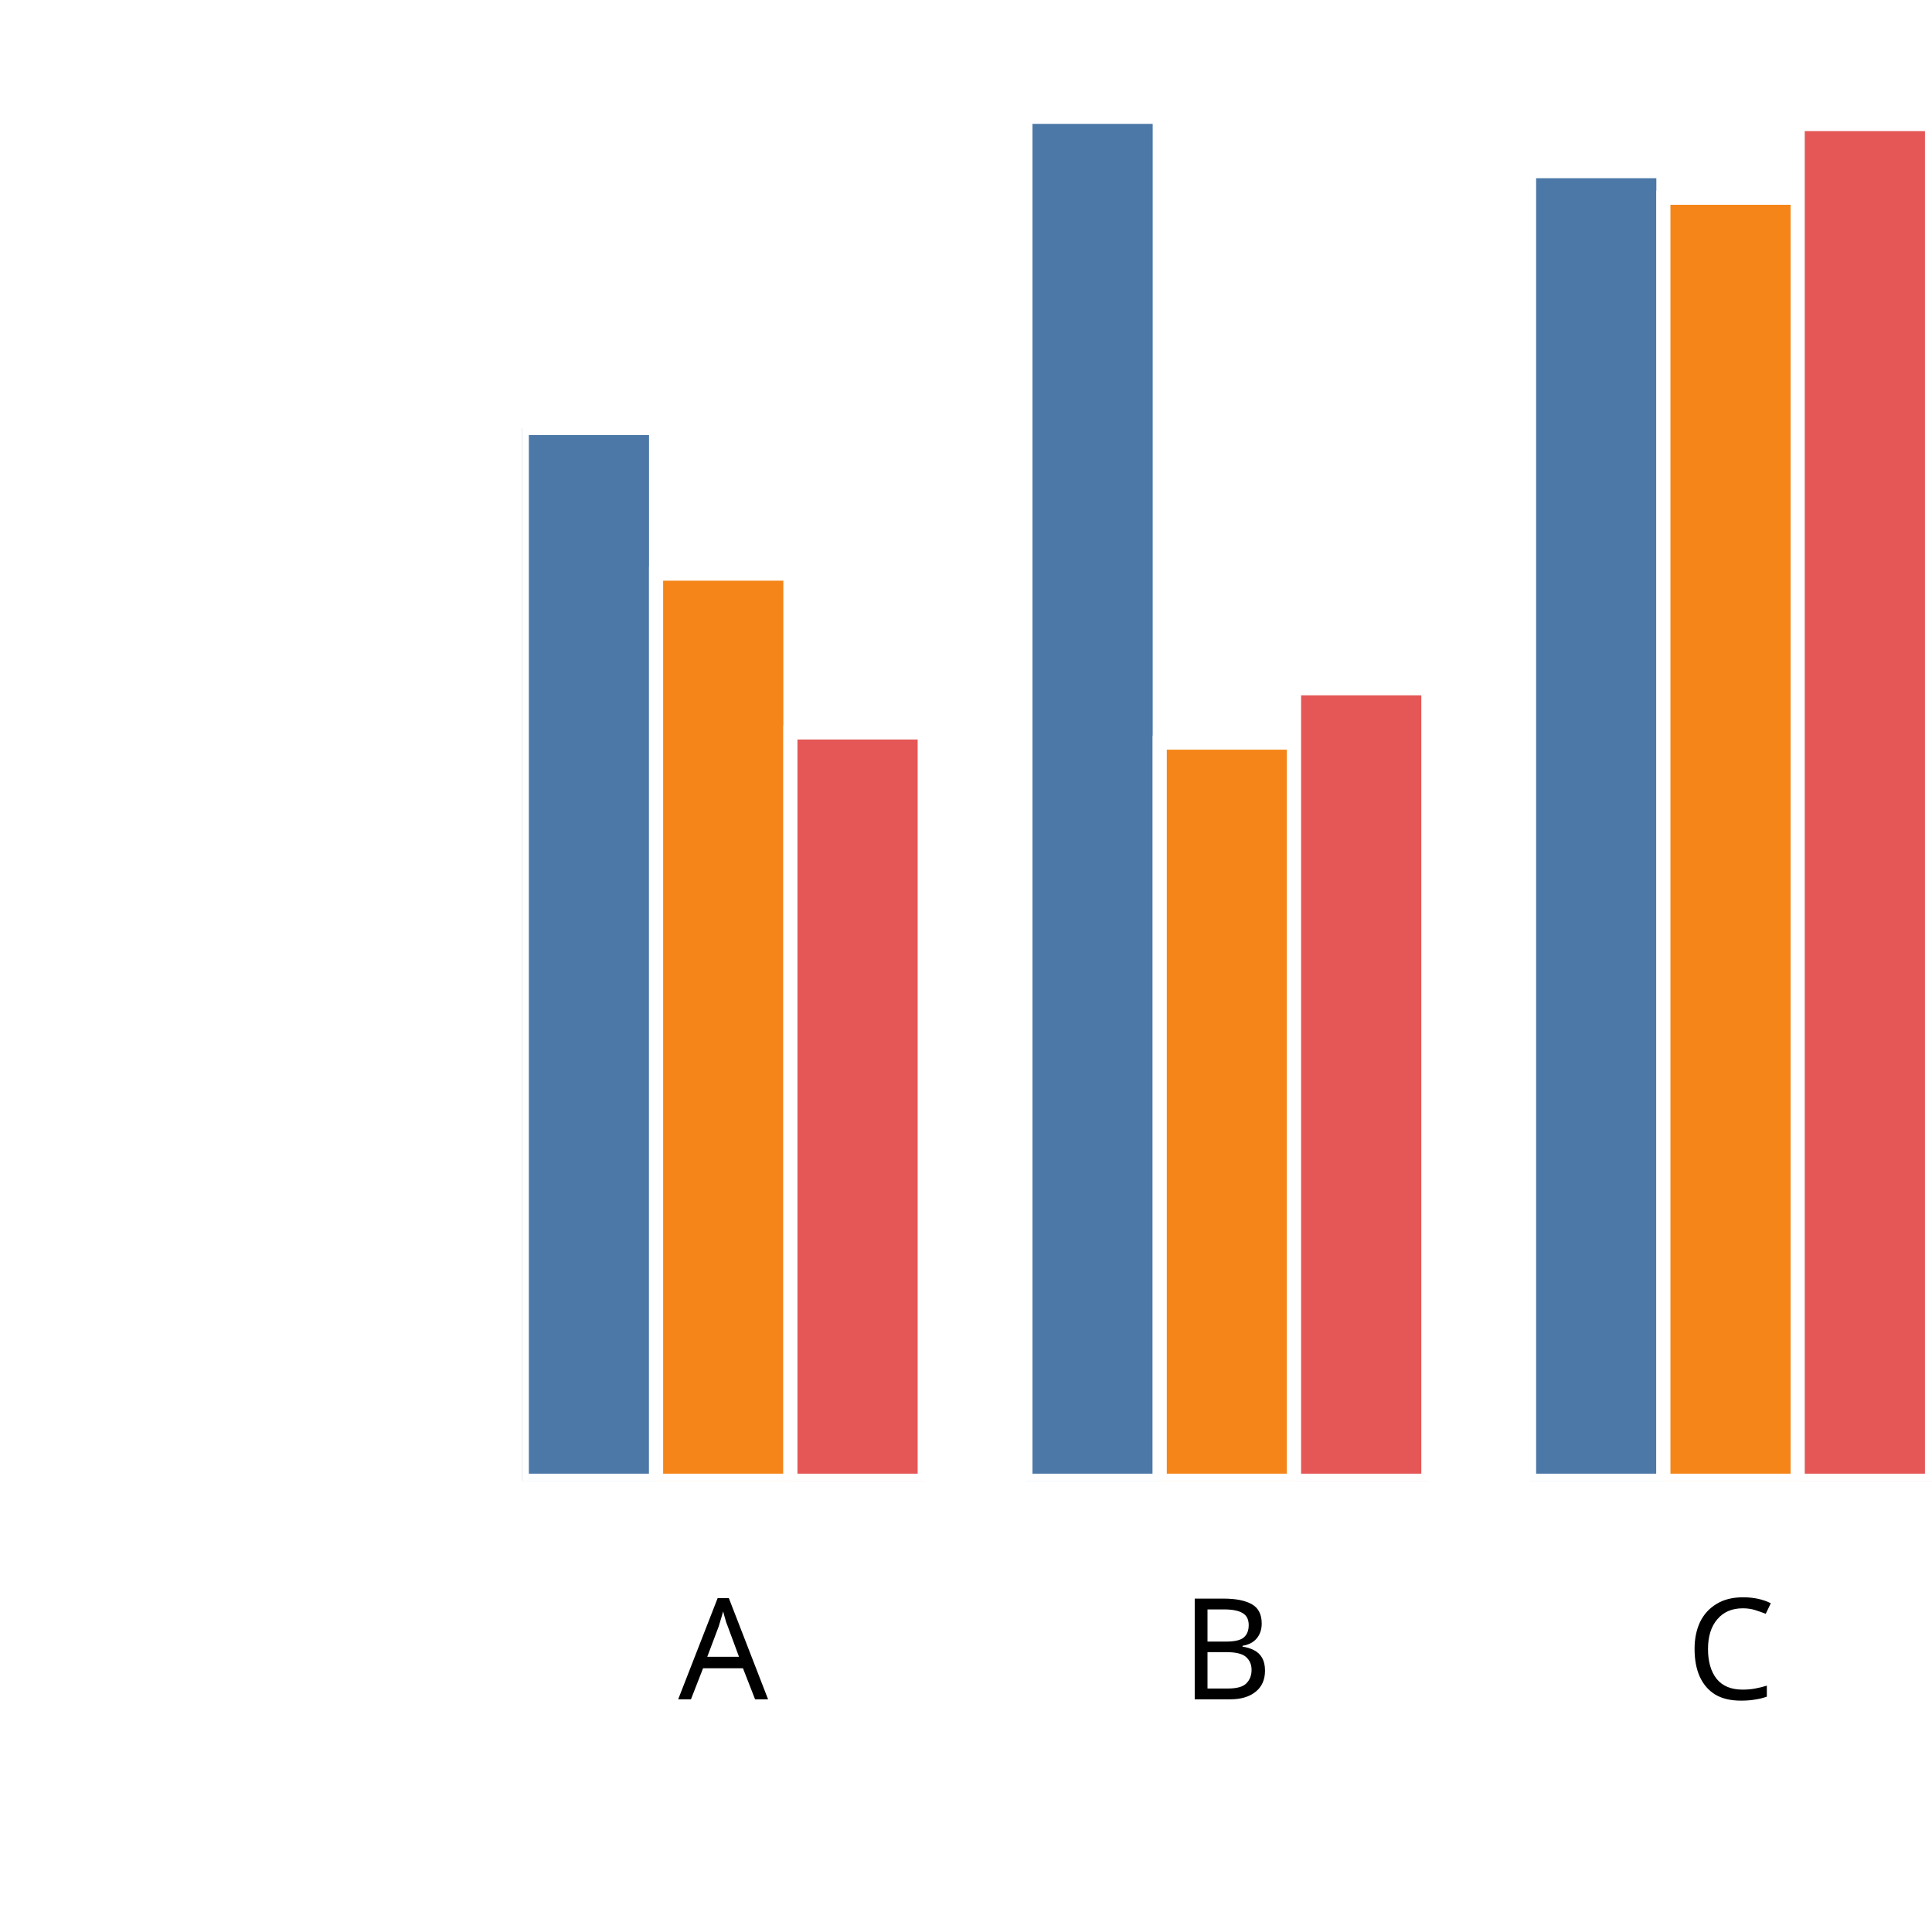
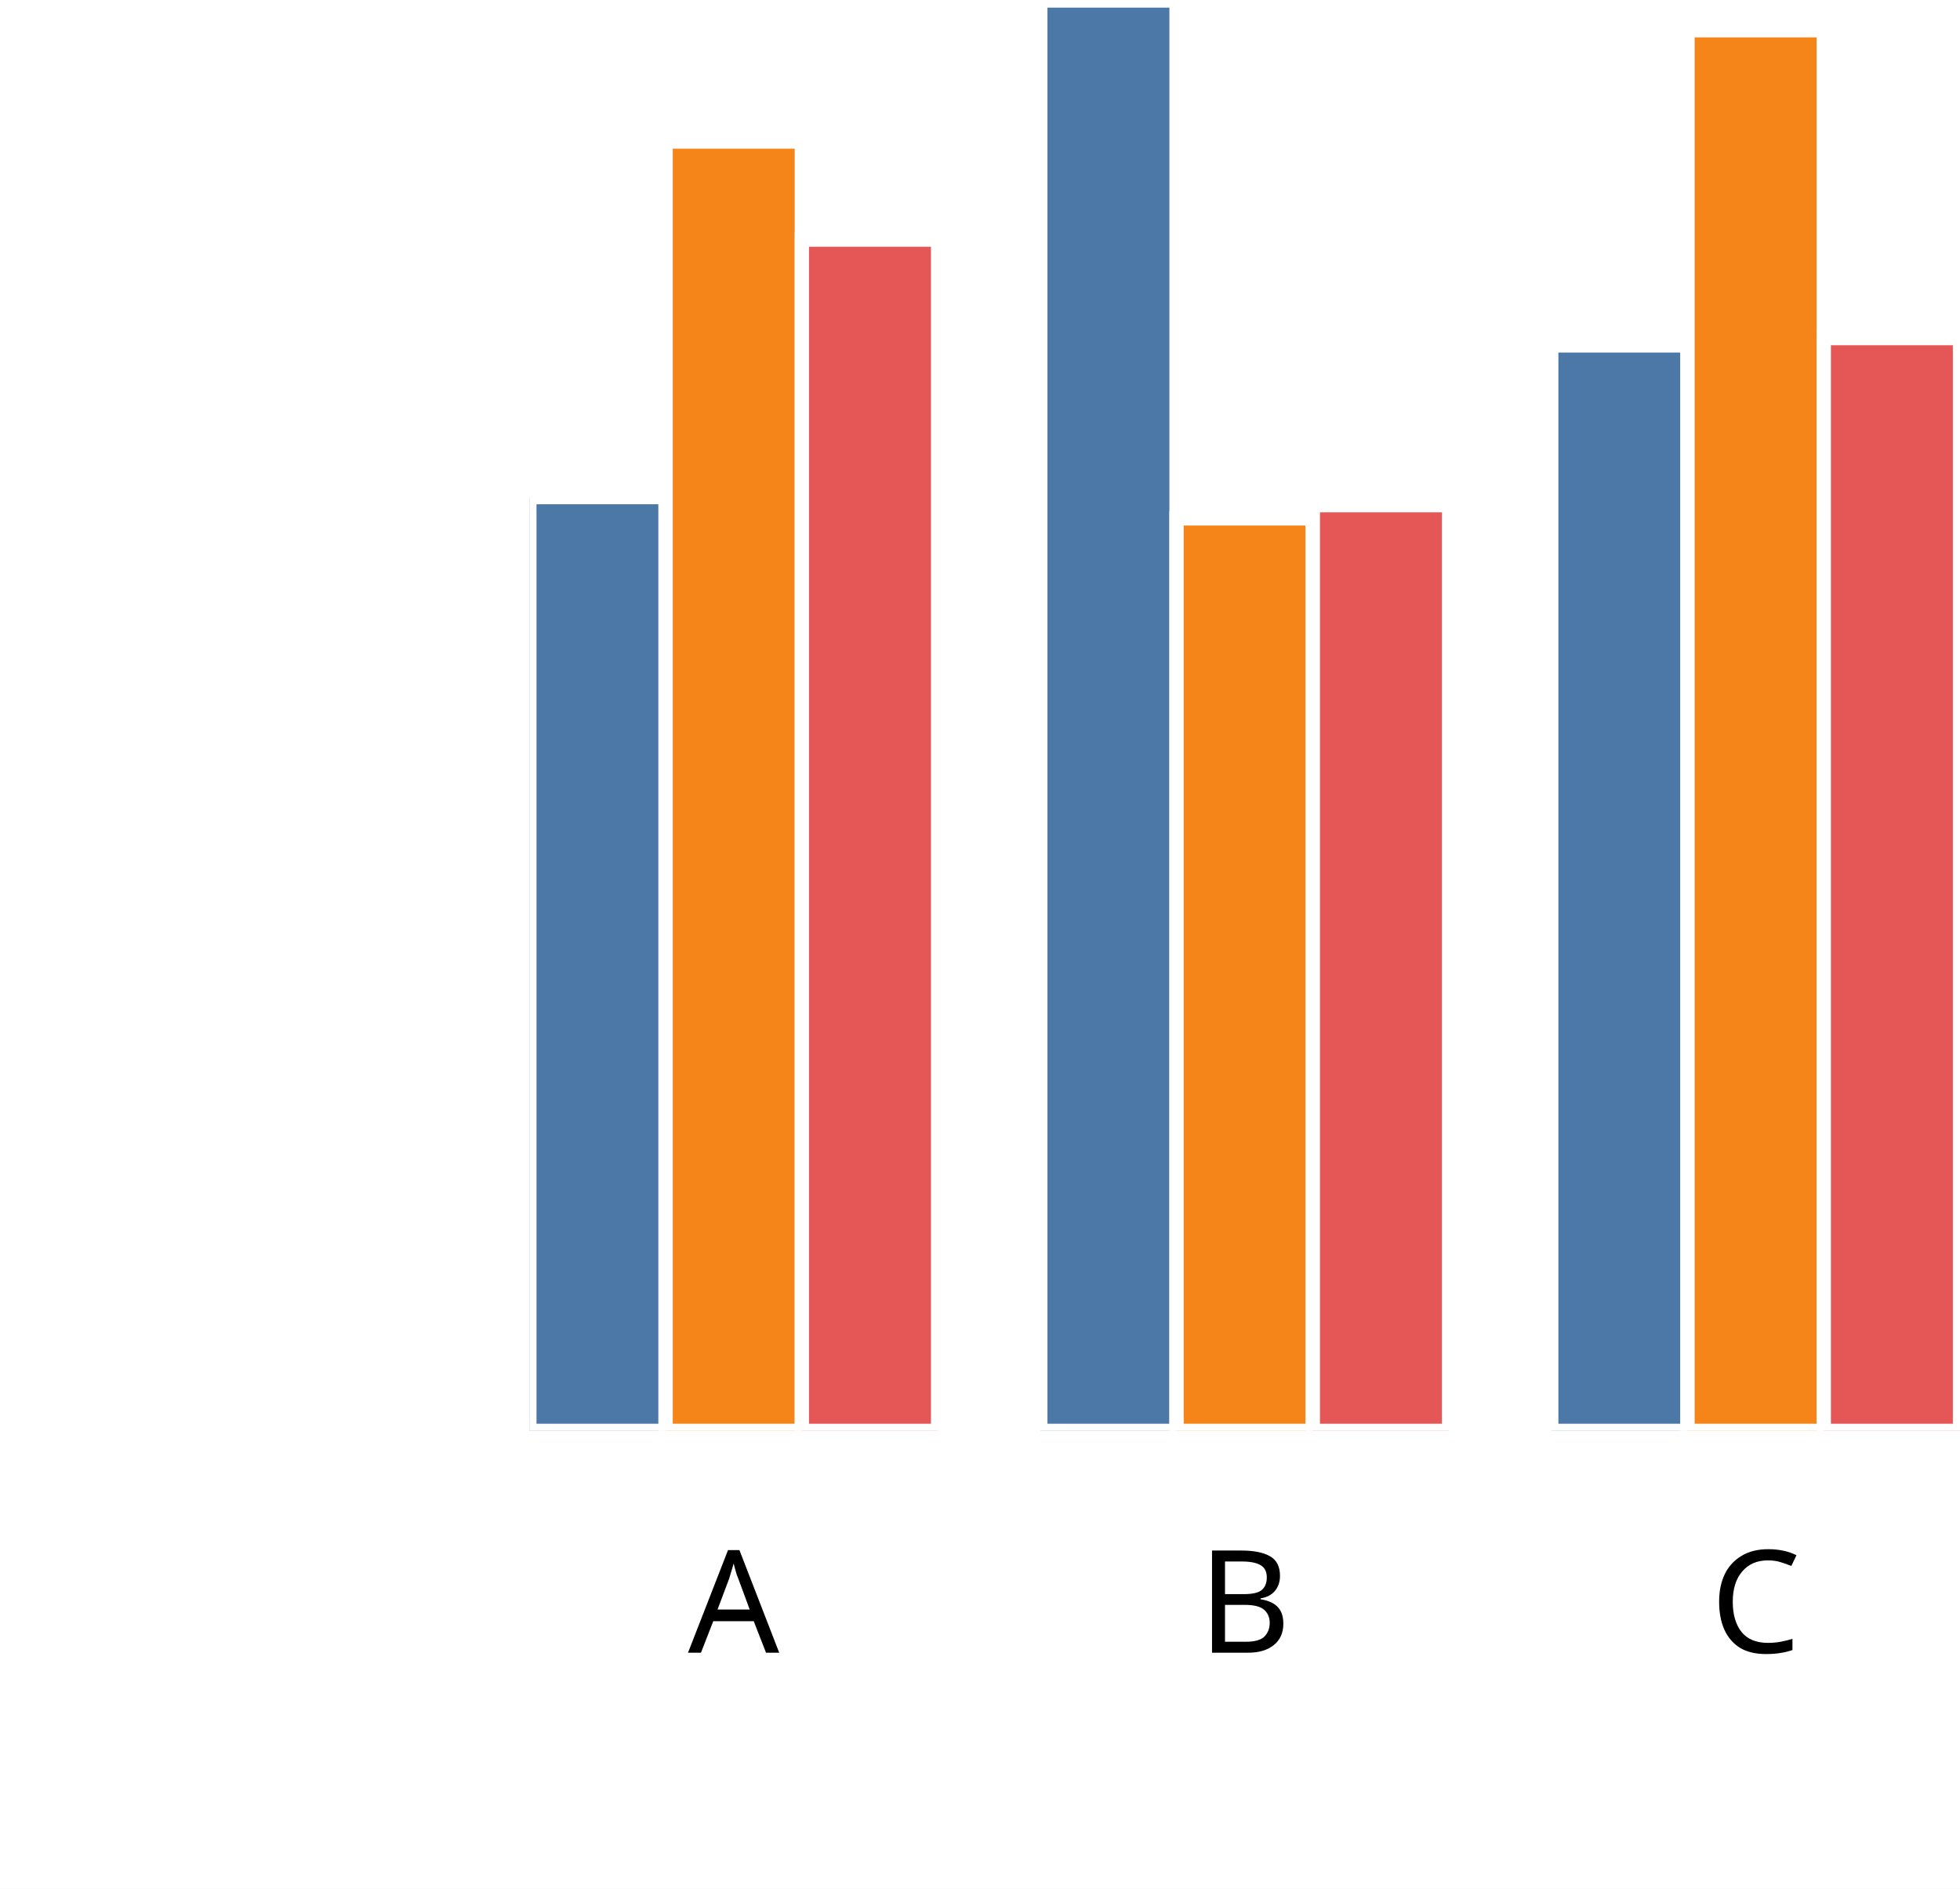
- <svg xmlns="http://www.w3.org/2000/svg" version="1.1" class="marks" width="137" height="137" viewBox="0 0 137 137">
-   <rect width="137" height="137" fill="white" />
-   <g fill="none" stroke-miterlimit="10" transform="translate(37,5)">
+ <svg xmlns="http://www.w3.org/2000/svg" version="1.1" class="marks" width="137" height="132" viewBox="0 0 137 132">
+   <rect width="137" height="132" fill="white" />
+   <g fill="none" stroke-miterlimit="10" transform="translate(37,0)">
    <g class="mark-group role-frame root" role="graphics-object" aria-roledescription="group mark container">
      <g transform="translate(0,0)">
        <path class="background" aria-hidden="true" d="M0,0h100v100h-100Z" />
        <g>
          <g class="mark-group role-axis" role="graphics-symbol" aria-roledescription="axis" aria-label="X-axis titled 'x' for a discrete scale with 3 values: A, B, C">
            <g transform="translate(0.5,100.5)">
              <path class="background" aria-hidden="true" d="M0,0h0v0h0Z" pointer-events="none" />
              <g>
                <g class="mark-rule role-axis-tick" pointer-events="none">
                  <line transform="translate(14,0)" x2="0" y2="5" stroke="white" stroke-width="1.01" opacity="1" />
                  <line transform="translate(50,0)" x2="0" y2="5" stroke="white" stroke-width="1.01" opacity="1" />
                  <line transform="translate(85,0)" x2="0" y2="5" stroke="white" stroke-width="1.01" opacity="1" />
                </g>
                <g class="mark-text role-axis-label" pointer-events="none">
                  <text text-anchor="middle" transform="translate(13.78571,15)" font-family="sans-serif" font-size="10px" font-style="normal" font-weight="400" fill="black" opacity="1">A</text>
                  <text text-anchor="middle" transform="translate(49.5,15)" font-family="sans-serif" font-size="10px" font-style="normal" font-weight="400" fill="black" opacity="1">B</text>
                  <text text-anchor="middle" transform="translate(85.21429,15)" font-family="sans-serif" font-size="10px" font-style="normal" font-weight="400" fill="black" opacity="1">C</text>
                </g>
                <g class="mark-text role-axis-title" pointer-events="none">
                  <text text-anchor="middle" transform="translate(50,30)" font-family="sans-serif" font-size="11px" font-style="normal" font-weight="400" fill="white" opacity="1">x</text>
                </g>
              </g>
              <path class="foreground" aria-hidden="true" d="" pointer-events="none" display="none" />
            </g>
          </g>
-           <g class="mark-group role-axis" role="graphics-symbol" aria-roledescription="axis" aria-label="Y-axis titled 'sum of y' for a linear scale with values from 0.0 to 2.0">
+           <g class="mark-group role-axis" role="graphics-symbol" aria-roledescription="axis" aria-label="Y-axis titled 'sum of y' for a linear scale with values from 0.0 to 1.8">
            <g transform="translate(0.5,0.5)">
              <path class="background" aria-hidden="true" d="M0,0h0v0h0Z" pointer-events="none" />
              <g>
                <g class="mark-rule role-axis-tick" pointer-events="none">
                  <line transform="translate(0,100)" x2="-5" y2="0" stroke="white" stroke-width="1.01" opacity="1" />
-                   <line transform="translate(0,75)" x2="-5" y2="0" stroke="white" stroke-width="1.01" opacity="1" />
-                   <line transform="translate(0,50)" x2="-5" y2="0" stroke="white" stroke-width="1.01" opacity="1" />
-                   <line transform="translate(0,25)" x2="-5" y2="0" stroke="white" stroke-width="1.01" opacity="1" />
-                   <line transform="translate(0,0)" x2="-5" y2="0" stroke="white" stroke-width="1.01" opacity="1" />
+                   <line transform="translate(0,72)" x2="-5" y2="0" stroke="white" stroke-width="1.01" opacity="1" />
+                   <line transform="translate(0,44)" x2="-5" y2="0" stroke="white" stroke-width="1.01" opacity="1" />
+                   <line transform="translate(0,17)" x2="-5" y2="0" stroke="white" stroke-width="1.01" opacity="1" />
                </g>
                <g class="mark-text role-axis-label" pointer-events="none">
                  <text text-anchor="end" transform="translate(-7,103)" font-family="sans-serif" font-size="10px" font-style="normal" font-weight="400" fill="white" opacity="1">0.0</text>
-                   <text text-anchor="end" transform="translate(-7,78)" font-family="sans-serif" font-size="10px" font-style="normal" font-weight="400" fill="white" opacity="1">0.5</text>
-                   <text text-anchor="end" transform="translate(-7,53)" font-family="sans-serif" font-size="10px" font-style="normal" font-weight="400" fill="white" opacity="1">1.0</text>
-                   <text text-anchor="end" transform="translate(-7,28)" font-family="sans-serif" font-size="10px" font-style="normal" font-weight="400" fill="white" opacity="1">1.5</text>
-                   <text text-anchor="end" transform="translate(-7,3)" font-family="sans-serif" font-size="10px" font-style="normal" font-weight="400" fill="white" opacity="1">2.0</text>
+                   <text text-anchor="end" transform="translate(-7,75.22222)" font-family="sans-serif" font-size="10px" font-style="normal" font-weight="400" fill="white" opacity="1">0.5</text>
+                   <text text-anchor="end" transform="translate(-7,47.44444)" font-family="sans-serif" font-size="10px" font-style="normal" font-weight="400" fill="white" opacity="1">1.0</text>
+                   <text text-anchor="end" transform="translate(-7,19.66667)" font-family="sans-serif" font-size="10px" font-style="normal" font-weight="400" fill="white" opacity="1">1.5</text>
                </g>
                <g class="mark-text role-axis-title" pointer-events="none">
                  <text text-anchor="middle" transform="translate(-26,50) rotate(-90) translate(0,-2)" font-family="sans-serif" font-size="11px" font-style="normal" font-weight="400" fill="white" opacity="1">sum of y</text>
                </g>
              </g>
              <path class="foreground" aria-hidden="true" d="" pointer-events="none" display="none" />
            </g>
          </g>
          <g class="mark-group role-scope" clip-path="url(#clip1)" role="graphics-object" aria-roledescription="group mark container">
            <g transform="translate(0,0)">
              <path class="background" aria-hidden="true" d="M0,0h0v0h0Z" />
              <g>
                <g class="mark-rect role-mark" role="graphics-symbol" aria-roledescription="rect mark container">
-                   <path d="M1.7763568394002505e-15,25.351h9.524v74.649h-9.524Z" fill="#4c78a8" stroke="white" stroke-width="1" opacity="1" />
-                   <path d="M9.524,35.678h9.524v64.322h-9.524Z" fill="#f58518" stroke="white" stroke-width="1" opacity="1" />
-                   <path d="M19.048,46.94h9.524v53.06h-9.524Z" fill="#e45756" stroke="white" stroke-width="1" opacity="1" />
+                   <path d="M1.7763568394002505e-15,34.739h9.524v65.261h-9.524Z" fill="#4c78a8" stroke="white" stroke-width="1" opacity="1" />
+                   <path d="M9.524,9.89h9.524v90.11h-9.524Z" fill="#f58518" stroke="white" stroke-width="1" opacity="1" />
+                   <path d="M19.048,16.745h9.524v83.255h-9.524Z" fill="#e45756" stroke="white" stroke-width="1" opacity="1" />
                </g>
              </g>
              <path class="foreground" aria-hidden="true" d="" display="none" />
            </g>
            <g transform="translate(35.71429,0)">
              <path class="background" aria-hidden="true" d="M0,0h0v0h0Z" />
              <g>
                <g class="mark-rect role-mark" role="graphics-symbol" aria-roledescription="rect mark container">
-                   <path d="M1.7763568394002505e-15,3.282h9.524v96.718h-9.524Z" fill="#4c78a8" stroke="white" stroke-width="1" opacity="1" />
-                   <path d="M9.524,47.661h9.524v52.339h-9.524Z" fill="#f58518" stroke="white" stroke-width="1" opacity="1" />
-                   <path d="M19.048,43.806h9.524v56.194h-9.524Z" fill="#e45756" stroke="white" stroke-width="1" opacity="1" />
+                   <path d="M1.7763568394002505e-15,0.033h9.524v99.967h-9.524Z" fill="#4c78a8" stroke="white" stroke-width="1" opacity="1" />
+                   <path d="M9.524,36.228h9.524v63.772h-9.524Z" fill="#f58518" stroke="white" stroke-width="1" opacity="1" />
+                   <path d="M19.048,35.302h9.524v64.698h-9.524Z" fill="#e45756" stroke="white" stroke-width="1" opacity="1" />
                </g>
              </g>
              <path class="foreground" aria-hidden="true" d="" display="none" />
            </g>
            <g transform="translate(71.42857,0)">
              <path class="background" aria-hidden="true" d="M0,0h0v0h0Z" />
              <g>
                <g class="mark-rect role-mark" role="graphics-symbol" aria-roledescription="rect mark container">
-                   <path d="M1.7763568394002505e-15,7.136h9.524v92.864h-9.524Z" fill="#4c78a8" stroke="white" stroke-width="1" opacity="1" />
-                   <path d="M9.524,9.021h9.524v90.979h-9.524Z" fill="#f58518" stroke="white" stroke-width="1" opacity="1" />
-                   <path d="M19.048,3.798h9.524v96.202h-9.524Z" fill="#e45756" stroke="white" stroke-width="1" opacity="1" />
+                   <path d="M1.7763568394002505e-15,24.139h9.524v75.861h-9.524Z" fill="#4c78a8" stroke="white" stroke-width="1" opacity="1" />
+                   <path d="M9.524,2.111h9.524v97.889h-9.524Z" fill="#f58518" stroke="white" stroke-width="1" opacity="1" />
+                   <path d="M19.048,23.628h9.524v76.372h-9.524Z" fill="#e45756" stroke="white" stroke-width="1" opacity="1" />
                </g>
              </g>
              <path class="foreground" aria-hidden="true" d="" display="none" />
            </g>
          </g>
        </g>
        <path class="foreground" aria-hidden="true" d="" display="none" />
      </g>
    </g>
  </g>
  <defs>
    <clipPath id="clip1">
      <rect x="0" y="0" width="100" height="100" />
    </clipPath>
  </defs>
</svg>
